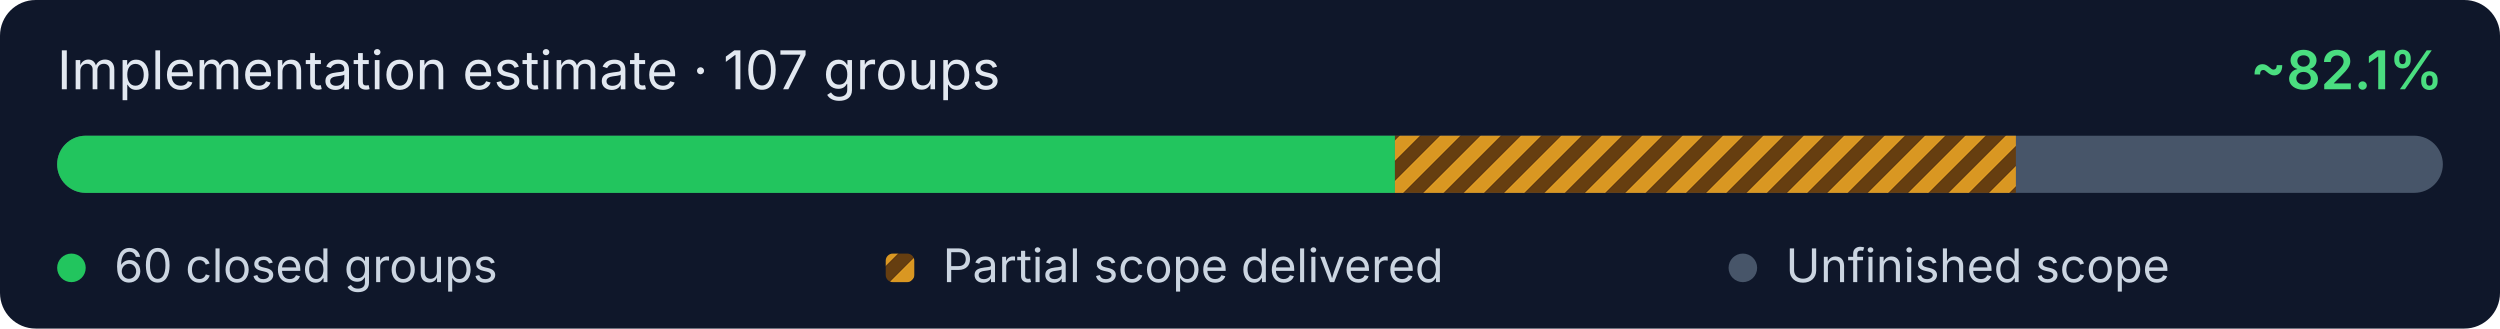
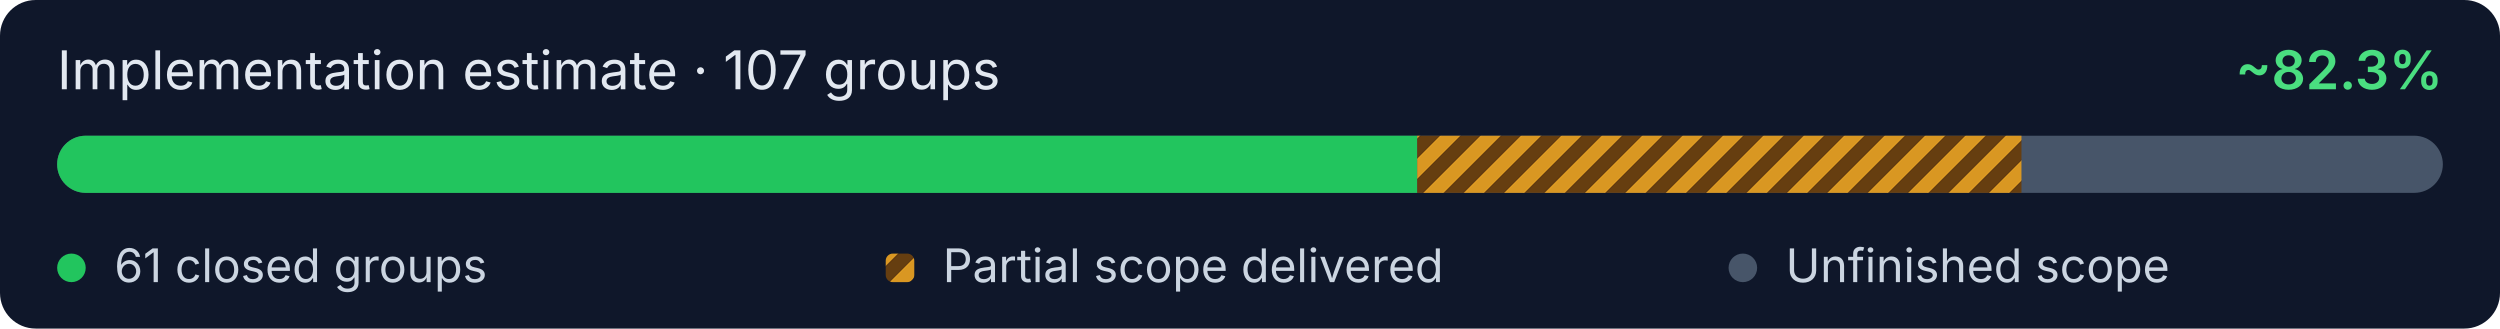
<svg xmlns="http://www.w3.org/2000/svg" width="700" height="92" viewBox="0 0 700 92" role="img" aria-labelledby="title description">
  <defs>
    <clipPath id="track">
      <rect x="16" y="38" width="668" height="16" rx="8" />
    </clipPath>
    <pattern id="partial" width="8" height="8" patternUnits="userSpaceOnUse" patternTransform="rotate(45)">
      <rect width="8" height="8" fill="#663e10" />
      <rect width="4" height="8" fill="#d99722" />
    </pattern>
  </defs>
  <rect width="700" height="92" rx="10" fill="#0f172a" />
  <g font-family="system-ui, -apple-system, BlinkMacSystemFont, 'Segoe UI', sans-serif">
    <text x="16" y="25" font-size="15" fill="#e2e8f0">Implementation estimate · 107 groups</text>
-     <text x="684" y="25" text-anchor="end" font-size="15" font-weight="600" fill="#4ade80">~82.1%</text>
+     <text x="684" y="25" text-anchor="end" font-size="15" font-weight="600" fill="#4ade80">~82.3%</text>
    <g clip-path="url(#track)">
      <rect x="16" y="38" width="668" height="16" fill="#475569" />
-       <rect id="closed-segment" x="16" y="38" width="374.579" height="16" fill="#22c55e" />
-       <rect id="partial-segment" x="390.579" y="38" width="173.867" height="16" fill="url(#partial)" />
+       <rect id="closed-segment" x="16" y="38" width="380.822" height="16" fill="#22c55e" />
+       <rect id="partial-segment" x="396.822" y="38" width="169.185" height="16" fill="url(#partial)" />
    </g>
    <circle cx="20" cy="75" r="4" fill="#22c55e" />
-     <text x="32" y="79" font-size="13" fill="#cbd5e1">60 closed groups</text>
+     <text x="32" y="79" font-size="13" fill="#cbd5e1">61 closed groups</text>
    <rect x="248" y="71" width="8" height="8" rx="2" fill="url(#partial)" />
    <text x="264" y="79" font-size="13" fill="#cbd5e1">Partial scope delivered</text>
    <circle cx="488" cy="75" r="4" fill="#475569" />
    <text x="500" y="79" font-size="13" fill="#cbd5e1">Unfinished scope</text>
  </g>
</svg>
